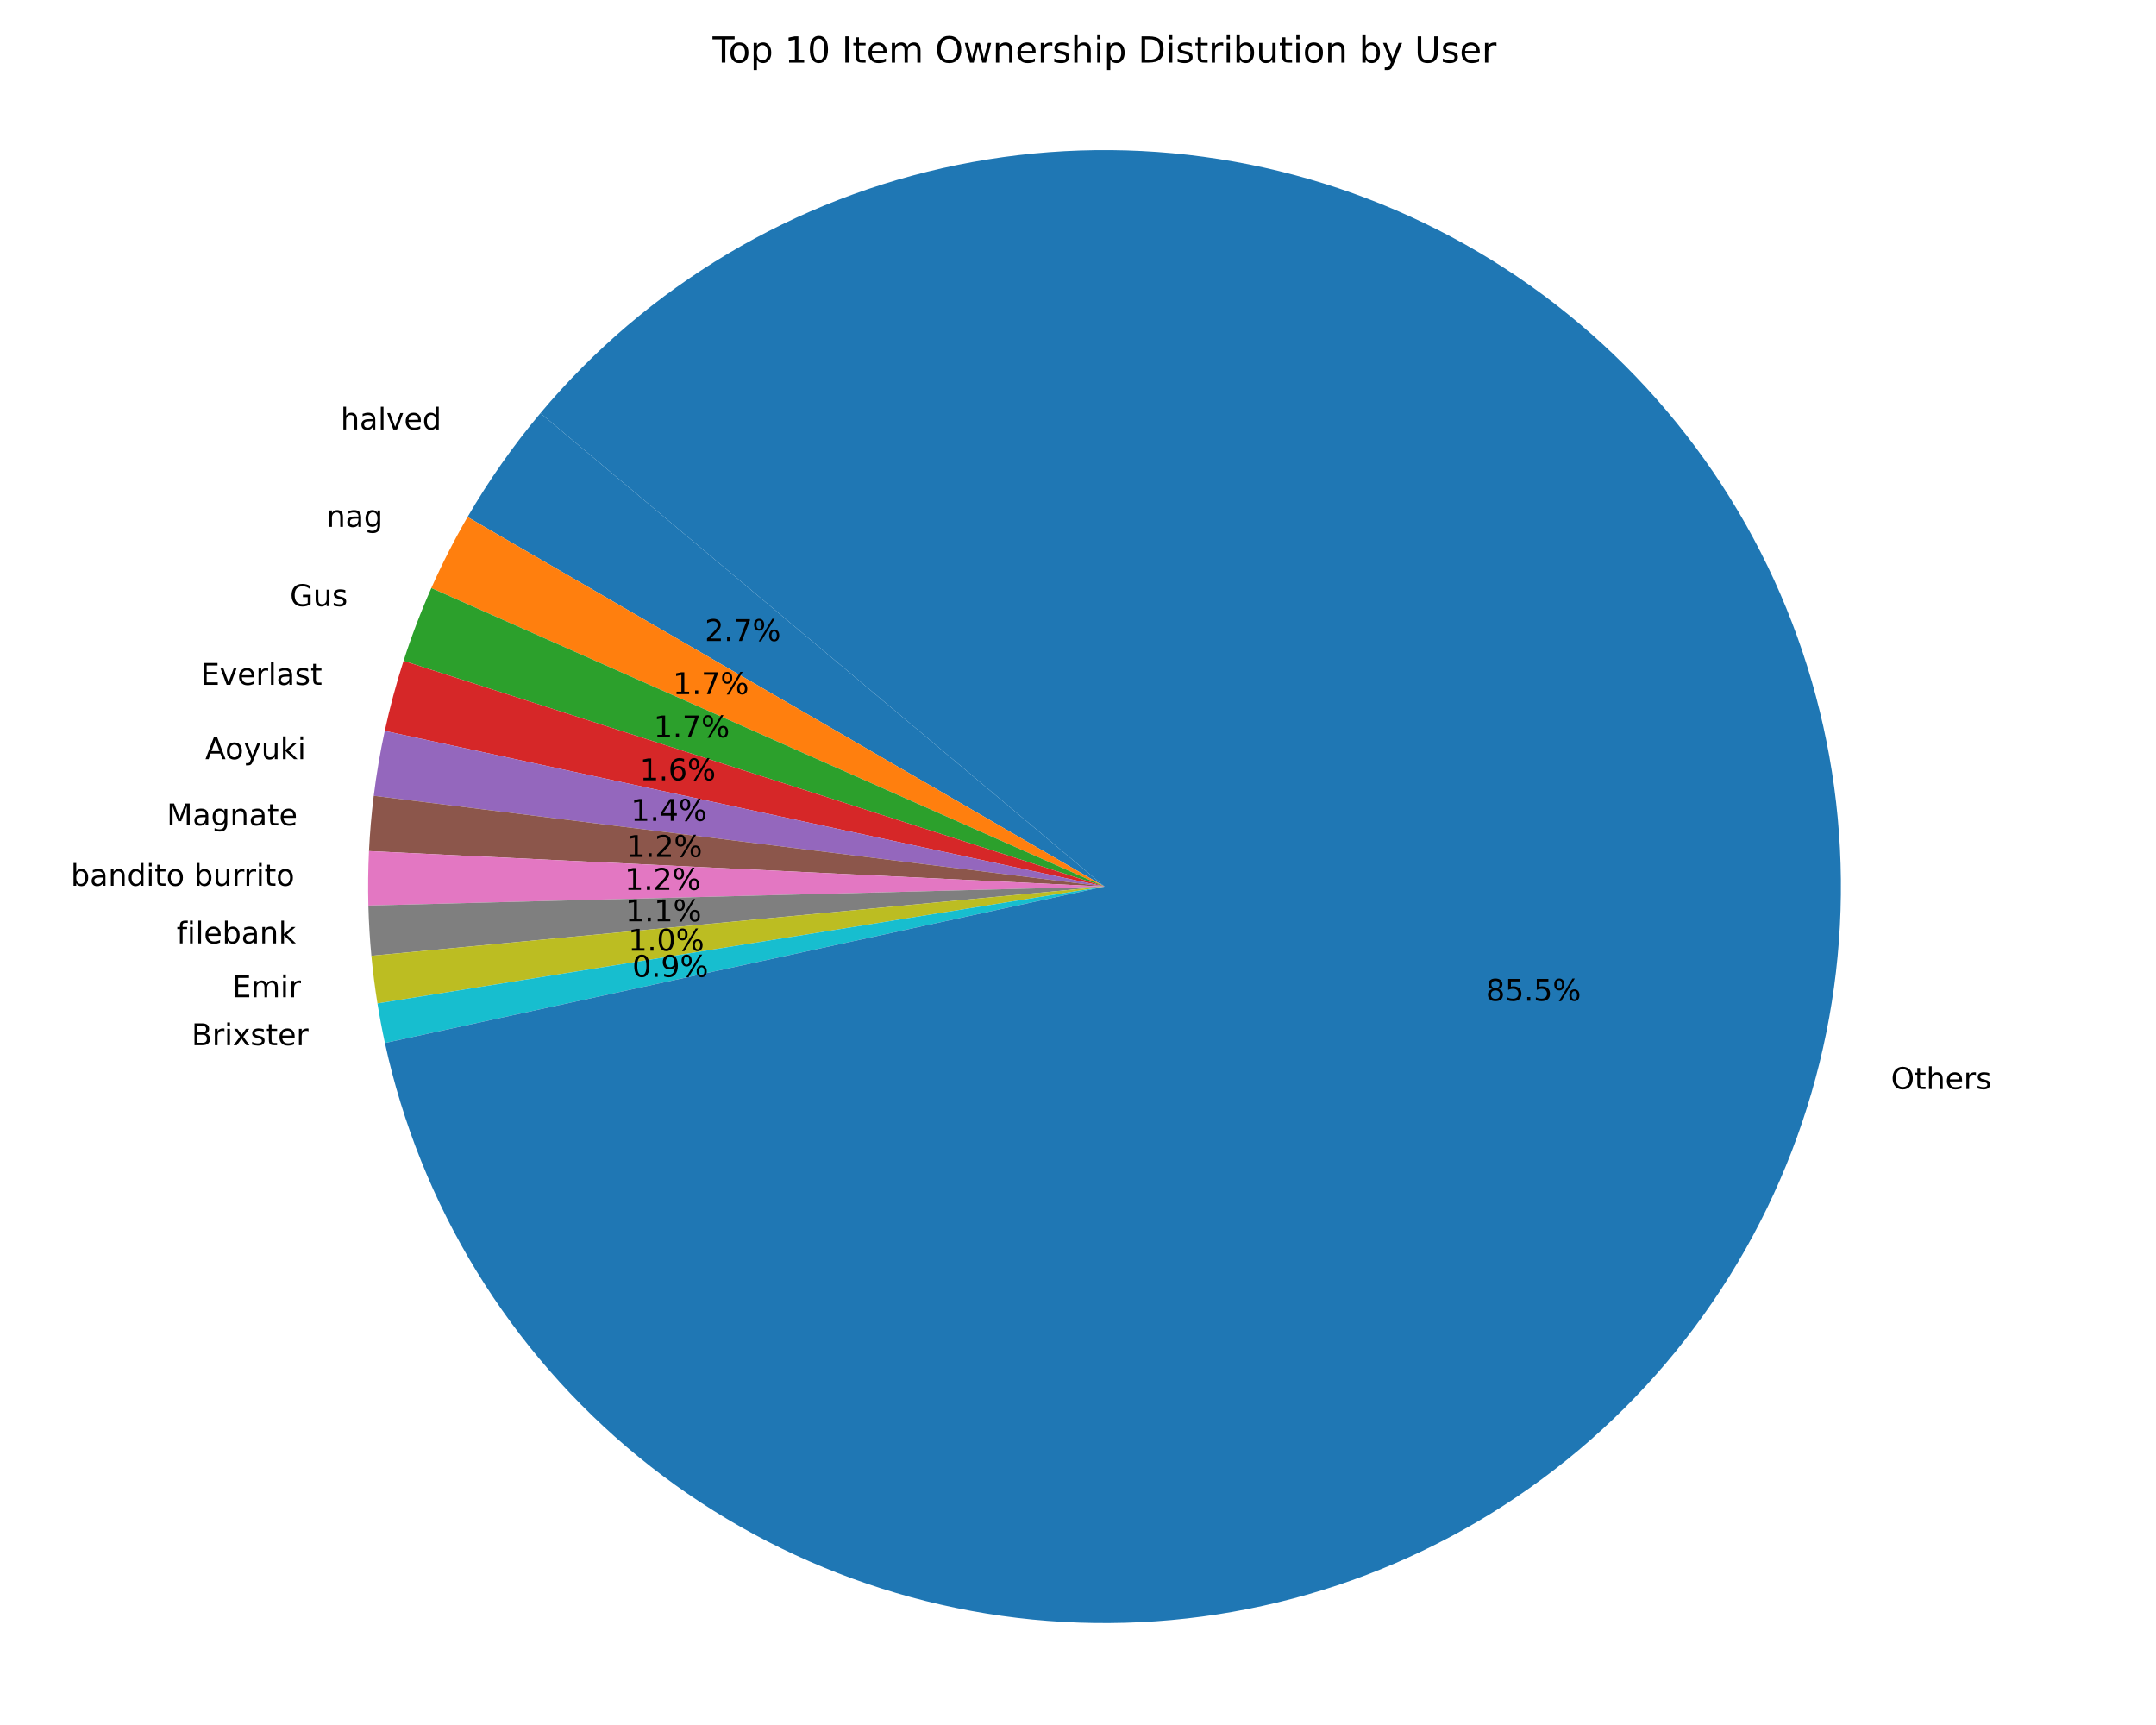
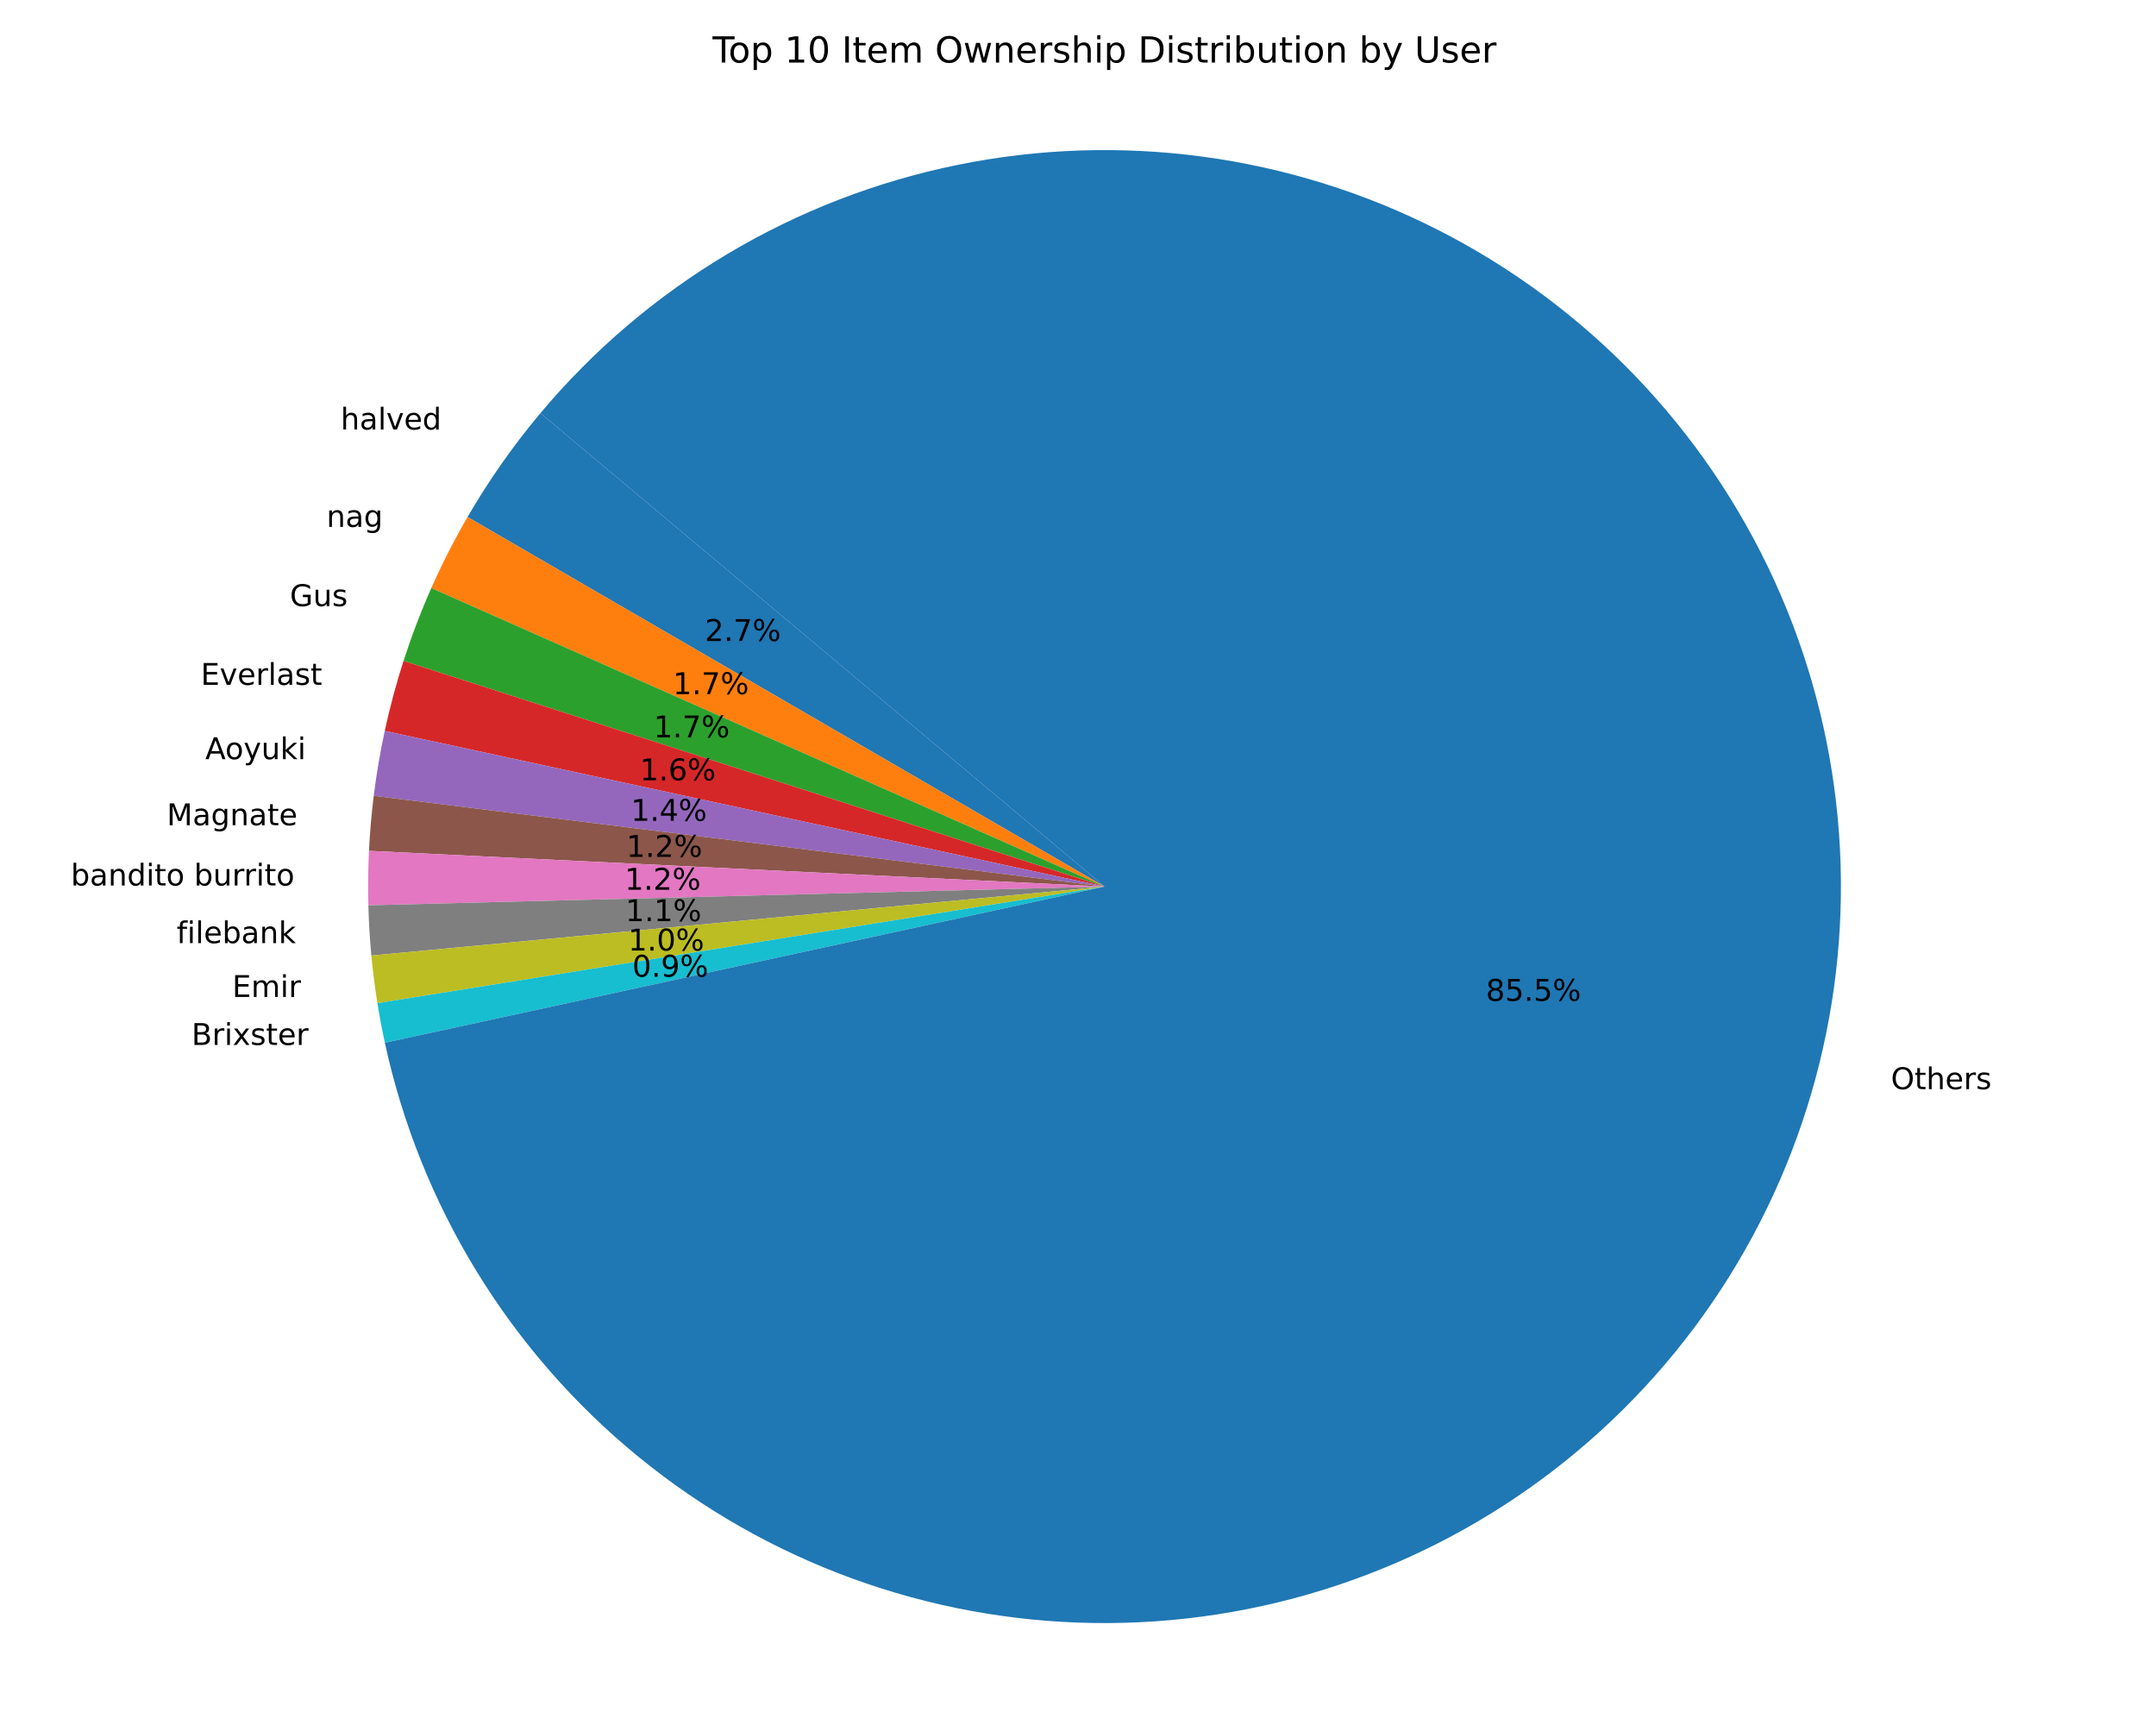
<svg xmlns="http://www.w3.org/2000/svg" xmlns:xlink="http://www.w3.org/1999/xlink" width="720pt" height="576pt" viewBox="0 0 720 576" version="1.1">
  <defs>
    <style type="text/css">*{stroke-linejoin: round; stroke-linecap: butt}</style>
  </defs>
  <g id="figure_1">
    <g id="patch_1">
      <path d="M 0 576  L 720 576  L 720 0  L 0 0  z " style="fill: #ffffff" />
    </g>
    <g id="axes_1">
      <g id="patch_2">
-         <path d="M 180.469 137.963  C 175.924 143.379 171.615 148.989 167.554 154.777  C 163.492 160.564 159.682 166.524 156.134 172.64  L 368.858 296.04  z " style="fill: #1f77b4" />
+         <path d="M 180.468 137.963  C 175.923 143.379 171.614 148.989 167.553 154.776  C 163.491 160.564 159.681 166.524 156.134 172.64  L 368.858 296.04  z " style="fill: #1f77b4" />
      </g>
      <g id="patch_3">
-         <path d="M 156.134 172.64  C 153.906 176.481 151.783 180.382 149.766 184.337  C 147.749 188.293 145.84 192.303 144.04 196.362  L 368.858 296.04  z " style="fill: #ff7f0e" />
+         <path d="M 156.134 172.64  C 153.906 176.481 151.782 180.381 149.765 184.337  C 147.748 188.293 145.839 192.303 144.039 196.362  L 368.858 296.04  z " style="fill: #ff7f0e" />
      </g>
      <g id="patch_4">
-         <path d="M 144.04 196.362  C 142.281 200.329 140.627 204.342 139.081 208.397  C 137.534 212.451 136.095 216.546 134.766 220.677  L 368.858 296.04  z " style="fill: #2ca02c" />
+         <path d="M 144.039 196.362  C 142.28 200.329 140.627 204.342 139.08 208.397  C 137.534 212.451 136.095 216.546 134.765 220.677  L 368.858 296.04  z " style="fill: #2ca02c" />
      </g>
      <g id="patch_5">
-         <path d="M 134.766 220.677  C 133.528 224.521 132.386 228.394 131.339 232.294  C 130.292 236.194 129.342 240.119 128.489 244.065  L 368.858 296.04  z " style="fill: #d62728" />
+         <path d="M 134.765 220.677  C 133.527 224.521 132.385 228.394 131.338 232.294  C 130.292 236.194 129.341 240.119 128.488 244.065  L 368.858 296.04  z " style="fill: #d62728" />
      </g>
      <g id="patch_6">
-         <path d="M 128.489 244.065  C 127.714 247.647 127.02 251.245 126.406 254.858  C 125.793 258.47 125.26 262.096 124.808 265.732  L 368.858 296.04  z " style="fill: #9467bd" />
+         <path d="M 128.488 244.065  C 127.713 247.647 127.019 251.245 126.405 254.858  C 125.792 258.47 125.259 262.096 124.808 265.732  L 368.858 296.04  z " style="fill: #9467bd" />
      </g>
      <g id="patch_7">
-         <path d="M 124.808 265.732  C 124.428 268.798 124.105 271.871 123.84 274.949  C 123.575 278.027 123.368 281.109 123.219 284.195  L 368.858 296.04  z " style="fill: #8c564b" />
+         <path d="M 124.808 265.732  C 124.429 268.784 124.107 271.842 123.843 274.906  C 123.578 277.969 123.372 281.038 123.222 284.109  L 368.858 296.04  z " style="fill: #8c564b" />
      </g>
      <g id="patch_8">
-         <path d="M 123.219 284.195  C 123.073 287.223 122.983 290.254 122.949 293.286  C 122.915 296.318 122.937 299.35 123.015 302.381  L 368.858 296.04  z " style="fill: #e377c2" />
+         <path d="M 123.222 284.109  C 123.075 287.137 122.984 290.168 122.949 293.2  C 122.914 296.231 122.935 299.264 123.012 302.294  L 368.858 296.04  z " style="fill: #e377c2" />
      </g>
      <g id="patch_9">
-         <path d="M 123.015 302.381  C 123.088 305.182 123.208 307.981 123.376 310.778  C 123.543 313.575 123.759 316.369 124.023 319.159  L 368.858 296.04  z " style="fill: #7f7f7f" />
+         <path d="M 123.012 302.294  C 123.084 305.096 123.203 307.895 123.37 310.692  C 123.537 313.489 123.751 316.283 124.014 319.073  L 368.858 296.04  z " style="fill: #7f7f7f" />
      </g>
      <g id="patch_10">
-         <path d="M 124.023 319.159  C 124.274 321.819 124.568 324.476 124.906 327.127  C 125.244 329.778 125.625 332.424 126.049 335.063  L 368.858 296.04  z " style="fill: #bcbd22" />
+         <path d="M 124.014 319.073  C 124.264 321.734 124.558 324.39 124.895 327.042  C 125.232 329.693 125.612 332.339 126.035 334.978  L 368.858 296.04  z " style="fill: #bcbd22" />
      </g>
      <g id="patch_11">
-         <path d="M 126.049 335.063  C 126.405 337.276 126.791 339.484 127.207 341.687  C 127.623 343.889 128.069 346.086 128.545 348.277  L 368.858 296.04  z " style="fill: #17becf" />
+         <path d="M 126.035 334.978  C 126.39 337.191 126.775 339.399 127.19 341.602  C 127.606 343.805 128.051 346.002 128.526 348.192  L 368.858 296.04  z " style="fill: #17becf" />
      </g>
      <g id="patch_12">
-         <path d="M 128.545 348.277  C 134.404 375.23 144.756 401.006 159.166 424.524  C 173.577 448.043 191.842 468.971 213.196 486.429  C 234.55 503.888 258.689 517.631 284.602 527.081  C 310.515 536.531 337.835 541.554 365.414 541.94  C 392.994 542.327 420.443 538.07 446.611 529.35  C 472.778 520.629 497.293 507.568 519.128 490.714  C 540.962 473.86 559.806 453.452 574.87 430.346  C 589.933 407.24 601.003 381.764 607.614 354.986  C 614.225 328.207 616.284 300.506 613.705 273.045  C 611.126 245.583 603.945 218.75 592.464 193.671  C 580.982 168.592 565.363 145.622 546.261 125.725  C 527.158 105.828 504.844 89.285 480.254 76.791  C 455.663 64.298 429.145 56.029 401.811 52.333  C 374.477 48.637 346.716 49.566 319.69 55.081  C 292.665 60.595 266.758 70.617 243.058 84.727  C 219.358 98.836 198.199 116.833 180.469 137.963  L 368.858 296.04  z " style="fill: #1f77b4" />
+         <path d="M 128.526 348.192  C 134.376 375.149 144.72 400.931 159.123 424.456  C 173.527 447.981 191.787 468.915 213.137 486.382  C 234.487 503.848 258.624 517.599 284.536 527.057  C 310.448 536.515 337.768 541.546 365.349 541.94  C 392.931 542.333 420.383 538.084 446.554 529.369  C 472.726 520.654 497.245 507.597 519.085 490.747  C 540.924 473.897 559.774 453.491 574.843 430.387  C 589.912 407.283 600.987 381.807 607.603 355.028  C 614.22 328.249 616.284 300.546 613.709 273.082  C 611.133 245.619 603.956 218.783 592.477 193.7  C 580.998 168.618 565.38 145.645 546.279 125.744  C 527.178 105.844 504.864 89.298 480.272 76.801  C 455.681 64.304 429.162 56.033 401.827 52.335  C 374.492 48.637 346.728 49.564 319.7 55.078  C 292.673 60.592 266.764 70.614 243.062 84.724  C 219.36 98.834 198.199 116.832 180.468 137.962  L 368.858 296.04  z " style="fill: #1f77b4" />
      </g>
      <g id="matplotlib.axis_1" />
      <g id="matplotlib.axis_2" />
      <g id="text_1">
-         <g transform="translate(113.759 143.4097) scale(0.1 -0.1)">
+         <g transform="translate(113.7582 143.4095) scale(0.1 -0.1)">
          <defs>
            <path id="DejaVuSans-68" d="M 3513 2113  L 3513 0  L 2938 0  L 2938 2094  Q 2938 2591 2744 2837  Q 2550 3084 2163 3084  Q 1697 3084 1428 2787  Q 1159 2491 1159 1978  L 1159 0  L 581 0  L 581 4863  L 1159 4863  L 1159 2956  Q 1366 3272 1645 3428  Q 1925 3584 2291 3584  Q 2894 3584 3203 3211  Q 3513 2838 3513 2113  z " transform="scale(0.015625)" />
            <path id="DejaVuSans-61" d="M 2194 1759  Q 1497 1759 1228 1600  Q 959 1441 959 1056  Q 959 750 1161 570  Q 1363 391 1709 391  Q 2188 391 2477 730  Q 2766 1069 2766 1631  L 2766 1759  L 2194 1759  z M 3341 1997  L 3341 0  L 2766 0  L 2766 531  Q 2569 213 2275 61  Q 1981 -91 1556 -91  Q 1019 -91 701 211  Q 384 513 384 1019  Q 384 1609 779 1909  Q 1175 2209 1959 2209  L 2766 2209  L 2766 2266  Q 2766 2663 2505 2880  Q 2244 3097 1772 3097  Q 1472 3097 1187 3025  Q 903 2953 641 2809  L 641 3341  Q 956 3463 1253 3523  Q 1550 3584 1831 3584  Q 2591 3584 2966 3190  Q 3341 2797 3341 1997  z " transform="scale(0.015625)" />
            <path id="DejaVuSans-6c" d="M 603 4863  L 1178 4863  L 1178 0  L 603 0  L 603 4863  z " transform="scale(0.015625)" />
            <path id="DejaVuSans-76" d="M 191 3500  L 800 3500  L 1894 563  L 2988 3500  L 3597 3500  L 2284 0  L 1503 0  L 191 3500  z " transform="scale(0.015625)" />
            <path id="DejaVuSans-65" d="M 3597 1894  L 3597 1613  L 953 1613  Q 991 1019 1311 708  Q 1631 397 2203 397  Q 2534 397 2845 478  Q 3156 559 3463 722  L 3463 178  Q 3153 47 2828 -22  Q 2503 -91 2169 -91  Q 1331 -91 842 396  Q 353 884 353 1716  Q 353 2575 817 3079  Q 1281 3584 2069 3584  Q 2775 3584 3186 3129  Q 3597 2675 3597 1894  z M 3022 2063  Q 3016 2534 2758 2815  Q 2500 3097 2075 3097  Q 1594 3097 1305 2825  Q 1016 2553 972 2059  L 3022 2063  z " transform="scale(0.015625)" />
            <path id="DejaVuSans-64" d="M 2906 2969  L 2906 4863  L 3481 4863  L 3481 0  L 2906 0  L 2906 525  Q 2725 213 2448 61  Q 2172 -91 1784 -91  Q 1150 -91 751 415  Q 353 922 353 1747  Q 353 2572 751 3078  Q 1150 3584 1784 3584  Q 2172 3584 2448 3432  Q 2725 3281 2906 2969  z M 947 1747  Q 947 1113 1208 752  Q 1469 391 1925 391  Q 2381 391 2643 752  Q 2906 1113 2906 1747  Q 2906 2381 2643 2742  Q 2381 3103 1925 3103  Q 1469 3103 1208 2742  Q 947 2381 947 1747  z " transform="scale(0.015625)" />
          </defs>
          <use xlink:href="#DejaVuSans-68" />
          <use xlink:href="#DejaVuSans-61" transform="translate(63.37891 0)" />
          <use xlink:href="#DejaVuSans-6c" transform="translate(124.6582 0)" />
          <use xlink:href="#DejaVuSans-76" transform="translate(152.4414 0)" />
          <use xlink:href="#DejaVuSans-65" transform="translate(211.6211 0)" />
          <use xlink:href="#DejaVuSans-64" transform="translate(273.1445 0)" />
        </g>
      </g>
      <g id="text_2">
-         <g transform="translate(235.373 214.0413) scale(0.1 -0.1)">
+         <g transform="translate(235.3724 214.0412) scale(0.1 -0.1)">
          <defs>
            <path id="DejaVuSans-32" d="M 1228 531  L 3431 531  L 3431 0  L 469 0  L 469 531  Q 828 903 1448 1529  Q 2069 2156 2228 2338  Q 2531 2678 2651 2914  Q 2772 3150 2772 3378  Q 2772 3750 2511 3984  Q 2250 4219 1831 4219  Q 1534 4219 1204 4116  Q 875 4013 500 3803  L 500 4441  Q 881 4594 1212 4672  Q 1544 4750 1819 4750  Q 2544 4750 2975 4387  Q 3406 4025 3406 3419  Q 3406 3131 3298 2873  Q 3191 2616 2906 2266  Q 2828 2175 2409 1742  Q 1991 1309 1228 531  z " transform="scale(0.015625)" />
            <path id="DejaVuSans-2e" d="M 684 794  L 1344 794  L 1344 0  L 684 0  L 684 794  z " transform="scale(0.015625)" />
            <path id="DejaVuSans-37" d="M 525 4666  L 3525 4666  L 3525 4397  L 1831 0  L 1172 0  L 2766 4134  L 525 4134  L 525 4666  z " transform="scale(0.015625)" />
            <path id="DejaVuSans-25" d="M 4653 2053  Q 4381 2053 4226 1822  Q 4072 1591 4072 1178  Q 4072 772 4226 539  Q 4381 306 4653 306  Q 4919 306 5073 539  Q 5228 772 5228 1178  Q 5228 1588 5073 1820  Q 4919 2053 4653 2053  z M 4653 2450  Q 5147 2450 5437 2106  Q 5728 1763 5728 1178  Q 5728 594 5436 251  Q 5144 -91 4653 -91  Q 4153 -91 3862 251  Q 3572 594 3572 1178  Q 3572 1766 3864 2108  Q 4156 2450 4653 2450  z M 1428 4353  Q 1159 4353 1004 4120  Q 850 3888 850 3481  Q 850 3069 1003 2837  Q 1156 2606 1428 2606  Q 1700 2606 1854 2837  Q 2009 3069 2009 3481  Q 2009 3884 1853 4118  Q 1697 4353 1428 4353  z M 4250 4750  L 4750 4750  L 1831 -91  L 1331 -91  L 4250 4750  z M 1428 4750  Q 1922 4750 2215 4408  Q 2509 4066 2509 3481  Q 2509 2891 2217 2550  Q 1925 2209 1428 2209  Q 931 2209 642 2551  Q 353 2894 353 3481  Q 353 4063 643 4406  Q 934 4750 1428 4750  z " transform="scale(0.015625)" />
          </defs>
          <use xlink:href="#DejaVuSans-32" />
          <use xlink:href="#DejaVuSans-2e" transform="translate(63.62305 0)" />
          <use xlink:href="#DejaVuSans-37" transform="translate(95.41016 0)" />
          <use xlink:href="#DejaVuSans-25" transform="translate(159.0332 0)" />
        </g>
      </g>
      <g id="text_3">
-         <g transform="translate(109.0426 175.9264) scale(0.1 -0.1)">
+         <g transform="translate(109.0418 175.9263) scale(0.1 -0.1)">
          <defs>
            <path id="DejaVuSans-6e" d="M 3513 2113  L 3513 0  L 2938 0  L 2938 2094  Q 2938 2591 2744 2837  Q 2550 3084 2163 3084  Q 1697 3084 1428 2787  Q 1159 2491 1159 1978  L 1159 0  L 581 0  L 581 3500  L 1159 3500  L 1159 2956  Q 1366 3272 1645 3428  Q 1925 3584 2291 3584  Q 2894 3584 3203 3211  Q 3513 2838 3513 2113  z " transform="scale(0.015625)" />
            <path id="DejaVuSans-67" d="M 2906 1791  Q 2906 2416 2648 2759  Q 2391 3103 1925 3103  Q 1463 3103 1205 2759  Q 947 2416 947 1791  Q 947 1169 1205 825  Q 1463 481 1925 481  Q 2391 481 2648 825  Q 2906 1169 2906 1791  z M 3481 434  Q 3481 -459 3084 -895  Q 2688 -1331 1869 -1331  Q 1566 -1331 1297 -1286  Q 1028 -1241 775 -1147  L 775 -588  Q 1028 -725 1275 -790  Q 1522 -856 1778 -856  Q 2344 -856 2625 -561  Q 2906 -266 2906 331  L 2906 616  Q 2728 306 2450 153  Q 2172 0 1784 0  Q 1141 0 747 490  Q 353 981 353 1791  Q 353 2603 747 3093  Q 1141 3584 1784 3584  Q 2172 3584 2450 3431  Q 2728 3278 2906 2969  L 2906 3500  L 3481 3500  L 3481 434  z " transform="scale(0.015625)" />
          </defs>
          <use xlink:href="#DejaVuSans-6e" />
          <use xlink:href="#DejaVuSans-61" transform="translate(63.37891 0)" />
          <use xlink:href="#DejaVuSans-67" transform="translate(124.6582 0)" />
        </g>
      </g>
      <g id="text_4">
-         <g transform="translate(224.7004 231.7778) scale(0.1 -0.1)">
+         <g transform="translate(224.6998 231.7777) scale(0.1 -0.1)">
          <defs>
            <path id="DejaVuSans-31" d="M 794 531  L 1825 531  L 1825 4091  L 703 3866  L 703 4441  L 1819 4666  L 2450 4666  L 2450 531  L 3481 531  L 3481 0  L 794 0  L 794 531  z " transform="scale(0.015625)" />
          </defs>
          <use xlink:href="#DejaVuSans-31" />
          <use xlink:href="#DejaVuSans-2e" transform="translate(63.62305 0)" />
          <use xlink:href="#DejaVuSans-37" transform="translate(95.41016 0)" />
          <use xlink:href="#DejaVuSans-25" transform="translate(159.0332 0)" />
        </g>
      </g>
      <g id="text_5">
-         <g transform="translate(96.80788 202.3918) scale(0.1 -0.1)">
+         <g transform="translate(96.80712 202.3917) scale(0.1 -0.1)">
          <defs>
            <path id="DejaVuSans-47" d="M 3809 666  L 3809 1919  L 2778 1919  L 2778 2438  L 4434 2438  L 4434 434  Q 4069 175 3628 42  Q 3188 -91 2688 -91  Q 1594 -91 976 548  Q 359 1188 359 2328  Q 359 3472 976 4111  Q 1594 4750 2688 4750  Q 3144 4750 3555 4637  Q 3966 4525 4313 4306  L 4313 3634  Q 3963 3931 3569 4081  Q 3175 4231 2741 4231  Q 1884 4231 1454 3753  Q 1025 3275 1025 2328  Q 1025 1384 1454 906  Q 1884 428 2741 428  Q 3075 428 3337 486  Q 3600 544 3809 666  z " transform="scale(0.015625)" />
            <path id="DejaVuSans-75" d="M 544 1381  L 544 3500  L 1119 3500  L 1119 1403  Q 1119 906 1312 657  Q 1506 409 1894 409  Q 2359 409 2629 706  Q 2900 1003 2900 1516  L 2900 3500  L 3475 3500  L 3475 0  L 2900 0  L 2900 538  Q 2691 219 2414 64  Q 2138 -91 1772 -91  Q 1169 -91 856 284  Q 544 659 544 1381  z M 1991 3584  L 1991 3584  z " transform="scale(0.015625)" />
            <path id="DejaVuSans-73" d="M 2834 3397  L 2834 2853  Q 2591 2978 2328 3040  Q 2066 3103 1784 3103  Q 1356 3103 1142 2972  Q 928 2841 928 2578  Q 928 2378 1081 2264  Q 1234 2150 1697 2047  L 1894 2003  Q 2506 1872 2764 1633  Q 3022 1394 3022 966  Q 3022 478 2636 193  Q 2250 -91 1575 -91  Q 1294 -91 989 -36  Q 684 19 347 128  L 347 722  Q 666 556 975 473  Q 1284 391 1588 391  Q 1994 391 2212 530  Q 2431 669 2431 922  Q 2431 1156 2273 1281  Q 2116 1406 1581 1522  L 1381 1569  Q 847 1681 609 1914  Q 372 2147 372 2553  Q 372 3047 722 3315  Q 1072 3584 1716 3584  Q 2034 3584 2315 3537  Q 2597 3491 2834 3397  z " transform="scale(0.015625)" />
          </defs>
          <use xlink:href="#DejaVuSans-47" />
          <use xlink:href="#DejaVuSans-75" transform="translate(77.49023 0)" />
          <use xlink:href="#DejaVuSans-73" transform="translate(140.8691 0)" />
        </g>
      </g>
      <g id="text_6">
-         <g transform="translate(218.2894 246.2134) scale(0.1 -0.1)">
+         <g transform="translate(218.2888 246.2134) scale(0.1 -0.1)">
          <use xlink:href="#DejaVuSans-31" />
          <use xlink:href="#DejaVuSans-2e" transform="translate(63.62305 0)" />
          <use xlink:href="#DejaVuSans-37" transform="translate(95.41016 0)" />
          <use xlink:href="#DejaVuSans-25" transform="translate(159.0332 0)" />
        </g>
      </g>
      <g id="text_7">
-         <g transform="translate(67.04955 228.6788) scale(0.1 -0.1)">
+         <g transform="translate(67.04877 228.6787) scale(0.1 -0.1)">
          <defs>
            <path id="DejaVuSans-45" d="M 628 4666  L 3578 4666  L 3578 4134  L 1259 4134  L 1259 2753  L 3481 2753  L 3481 2222  L 1259 2222  L 1259 531  L 3634 531  L 3634 0  L 628 0  L 628 4666  z " transform="scale(0.015625)" />
            <path id="DejaVuSans-72" d="M 2631 2963  Q 2534 3019 2420 3045  Q 2306 3072 2169 3072  Q 1681 3072 1420 2755  Q 1159 2438 1159 1844  L 1159 0  L 581 0  L 581 3500  L 1159 3500  L 1159 2956  Q 1341 3275 1631 3429  Q 1922 3584 2338 3584  Q 2397 3584 2469 3576  Q 2541 3569 2628 3553  L 2631 2963  z " transform="scale(0.015625)" />
            <path id="DejaVuSans-74" d="M 1172 4494  L 1172 3500  L 2356 3500  L 2356 3053  L 1172 3053  L 1172 1153  Q 1172 725 1289 603  Q 1406 481 1766 481  L 2356 481  L 2356 0  L 1766 0  Q 1100 0 847 248  Q 594 497 594 1153  L 594 3053  L 172 3053  L 172 3500  L 594 3500  L 594 4494  L 1172 4494  z " transform="scale(0.015625)" />
          </defs>
          <use xlink:href="#DejaVuSans-45" />
          <use xlink:href="#DejaVuSans-76" transform="translate(63.18359 0)" />
          <use xlink:href="#DejaVuSans-65" transform="translate(122.3633 0)" />
          <use xlink:href="#DejaVuSans-72" transform="translate(183.8867 0)" />
          <use xlink:href="#DejaVuSans-6c" transform="translate(225 0)" />
          <use xlink:href="#DejaVuSans-61" transform="translate(252.7832 0)" />
          <use xlink:href="#DejaVuSans-73" transform="translate(314.0625 0)" />
          <use xlink:href="#DejaVuSans-74" transform="translate(366.1621 0)" />
        </g>
      </g>
      <g id="text_8">
-         <g transform="translate(213.6443 260.5518) scale(0.1 -0.1)">
+         <g transform="translate(213.6436 260.5517) scale(0.1 -0.1)">
          <defs>
            <path id="DejaVuSans-36" d="M 2113 2584  Q 1688 2584 1439 2293  Q 1191 2003 1191 1497  Q 1191 994 1439 701  Q 1688 409 2113 409  Q 2538 409 2786 701  Q 3034 994 3034 1497  Q 3034 2003 2786 2293  Q 2538 2584 2113 2584  z M 3366 4563  L 3366 3988  Q 3128 4100 2886 4159  Q 2644 4219 2406 4219  Q 1781 4219 1451 3797  Q 1122 3375 1075 2522  Q 1259 2794 1537 2939  Q 1816 3084 2150 3084  Q 2853 3084 3261 2657  Q 3669 2231 3669 1497  Q 3669 778 3244 343  Q 2819 -91 2113 -91  Q 1303 -91 875 529  Q 447 1150 447 2328  Q 447 3434 972 4092  Q 1497 4750 2381 4750  Q 2619 4750 2861 4703  Q 3103 4656 3366 4563  z " transform="scale(0.015625)" />
          </defs>
          <use xlink:href="#DejaVuSans-31" />
          <use xlink:href="#DejaVuSans-2e" transform="translate(63.62305 0)" />
          <use xlink:href="#DejaVuSans-36" transform="translate(95.41016 0)" />
          <use xlink:href="#DejaVuSans-25" transform="translate(159.0332 0)" />
        </g>
      </g>
      <g id="text_9">
-         <g transform="translate(68.55169 253.4987) scale(0.1 -0.1)">
+         <g transform="translate(68.5509 253.4987) scale(0.1 -0.1)">
          <defs>
            <path id="DejaVuSans-41" d="M 2188 4044  L 1331 1722  L 3047 1722  L 2188 4044  z M 1831 4666  L 2547 4666  L 4325 0  L 3669 0  L 3244 1197  L 1141 1197  L 716 0  L 50 0  L 1831 4666  z " transform="scale(0.015625)" />
            <path id="DejaVuSans-6f" d="M 1959 3097  Q 1497 3097 1228 2736  Q 959 2375 959 1747  Q 959 1119 1226 758  Q 1494 397 1959 397  Q 2419 397 2687 759  Q 2956 1122 2956 1747  Q 2956 2369 2687 2733  Q 2419 3097 1959 3097  z M 1959 3584  Q 2709 3584 3137 3096  Q 3566 2609 3566 1747  Q 3566 888 3137 398  Q 2709 -91 1959 -91  Q 1206 -91 779 398  Q 353 888 353 1747  Q 353 2609 779 3096  Q 1206 3584 1959 3584  z " transform="scale(0.015625)" />
            <path id="DejaVuSans-79" d="M 2059 -325  Q 1816 -950 1584 -1140  Q 1353 -1331 966 -1331  L 506 -1331  L 506 -850  L 844 -850  Q 1081 -850 1212 -737  Q 1344 -625 1503 -206  L 1606 56  L 191 3500  L 800 3500  L 1894 763  L 2988 3500  L 3597 3500  L 2059 -325  z " transform="scale(0.015625)" />
            <path id="DejaVuSans-6b" d="M 581 4863  L 1159 4863  L 1159 1991  L 2875 3500  L 3609 3500  L 1753 1863  L 3688 0  L 2938 0  L 1159 1709  L 1159 0  L 581 0  L 581 4863  z " transform="scale(0.015625)" />
            <path id="DejaVuSans-69" d="M 603 3500  L 1178 3500  L 1178 0  L 603 0  L 603 3500  z M 603 4863  L 1178 4863  L 1178 4134  L 603 4134  L 603 4863  z " transform="scale(0.015625)" />
          </defs>
          <use xlink:href="#DejaVuSans-41" />
          <use xlink:href="#DejaVuSans-6f" transform="translate(66.6582 0)" />
          <use xlink:href="#DejaVuSans-79" transform="translate(127.8398 0)" />
          <use xlink:href="#DejaVuSans-75" transform="translate(187.0195 0)" />
          <use xlink:href="#DejaVuSans-6b" transform="translate(250.3984 0)" />
          <use xlink:href="#DejaVuSans-69" transform="translate(308.3086 0)" />
        </g>
      </g>
      <g id="text_10">
-         <g transform="translate(210.6846 274.0899) scale(0.1 -0.1)">
+         <g transform="translate(210.684 274.0899) scale(0.1 -0.1)">
          <defs>
            <path id="DejaVuSans-34" d="M 2419 4116  L 825 1625  L 2419 1625  L 2419 4116  z M 2253 4666  L 3047 4666  L 3047 1625  L 3713 1625  L 3713 1100  L 3047 1100  L 3047 0  L 2419 0  L 2419 1100  L 313 1100  L 313 1709  L 2253 4666  z " transform="scale(0.015625)" />
          </defs>
          <use xlink:href="#DejaVuSans-31" />
          <use xlink:href="#DejaVuSans-2e" transform="translate(63.62305 0)" />
          <use xlink:href="#DejaVuSans-34" transform="translate(95.41016 0)" />
          <use xlink:href="#DejaVuSans-25" transform="translate(159.0332 0)" />
        </g>
      </g>
      <g id="text_11">
-         <g transform="translate(55.69405 275.5988) scale(0.1 -0.1)">
+         <g transform="translate(55.69734 275.5515) scale(0.1 -0.1)">
          <defs>
            <path id="DejaVuSans-4d" d="M 628 4666  L 1569 4666  L 2759 1491  L 3956 4666  L 4897 4666  L 4897 0  L 4281 0  L 4281 4097  L 3078 897  L 2444 897  L 1241 4097  L 1241 0  L 628 0  L 628 4666  z " transform="scale(0.015625)" />
          </defs>
          <use xlink:href="#DejaVuSans-4d" />
          <use xlink:href="#DejaVuSans-61" transform="translate(86.2793 0)" />
          <use xlink:href="#DejaVuSans-67" transform="translate(147.5586 0)" />
          <use xlink:href="#DejaVuSans-6e" transform="translate(211.0352 0)" />
          <use xlink:href="#DejaVuSans-61" transform="translate(274.4141 0)" />
          <use xlink:href="#DejaVuSans-74" transform="translate(335.6934 0)" />
          <use xlink:href="#DejaVuSans-65" transform="translate(374.9023 0)" />
        </g>
      </g>
      <g id="text_12">
-         <g transform="translate(209.1447 286.1445) scale(0.1 -0.1)">
+         <g transform="translate(209.1463 286.1187) scale(0.1 -0.1)">
          <use xlink:href="#DejaVuSans-31" />
          <use xlink:href="#DejaVuSans-2e" transform="translate(63.62305 0)" />
          <use xlink:href="#DejaVuSans-32" transform="translate(95.41016 0)" />
          <use xlink:href="#DejaVuSans-25" transform="translate(159.0332 0)" />
        </g>
      </g>
      <g id="text_13">
-         <g transform="translate(23.65023 295.77) scale(0.1 -0.1)">
+         <g transform="translate(23.65052 295.6752) scale(0.1 -0.1)">
          <defs>
            <path id="DejaVuSans-62" d="M 3116 1747  Q 3116 2381 2855 2742  Q 2594 3103 2138 3103  Q 1681 3103 1420 2742  Q 1159 2381 1159 1747  Q 1159 1113 1420 752  Q 1681 391 2138 391  Q 2594 391 2855 752  Q 3116 1113 3116 1747  z M 1159 2969  Q 1341 3281 1617 3432  Q 1894 3584 2278 3584  Q 2916 3584 3314 3078  Q 3713 2572 3713 1747  Q 3713 922 3314 415  Q 2916 -91 2278 -91  Q 1894 -91 1617 61  Q 1341 213 1159 525  L 1159 0  L 581 0  L 581 4863  L 1159 4863  L 1159 2969  z " transform="scale(0.015625)" />
            <path id="DejaVuSans-20" transform="scale(0.015625)" />
          </defs>
          <use xlink:href="#DejaVuSans-62" />
          <use xlink:href="#DejaVuSans-61" transform="translate(63.47656 0)" />
          <use xlink:href="#DejaVuSans-6e" transform="translate(124.7559 0)" />
          <use xlink:href="#DejaVuSans-64" transform="translate(188.1348 0)" />
          <use xlink:href="#DejaVuSans-69" transform="translate(251.6113 0)" />
          <use xlink:href="#DejaVuSans-74" transform="translate(279.3945 0)" />
          <use xlink:href="#DejaVuSans-6f" transform="translate(318.6035 0)" />
          <use xlink:href="#DejaVuSans-20" transform="translate(379.7852 0)" />
          <use xlink:href="#DejaVuSans-62" transform="translate(411.5723 0)" />
          <use xlink:href="#DejaVuSans-75" transform="translate(475.0488 0)" />
          <use xlink:href="#DejaVuSans-72" transform="translate(538.4277 0)" />
          <use xlink:href="#DejaVuSans-72" transform="translate(577.791 0)" />
          <use xlink:href="#DejaVuSans-69" transform="translate(618.9043 0)" />
          <use xlink:href="#DejaVuSans-74" transform="translate(646.6875 0)" />
          <use xlink:href="#DejaVuSans-6f" transform="translate(685.8965 0)" />
        </g>
      </g>
      <g id="text_14">
-         <g transform="translate(208.6103 297.147) scale(0.1 -0.1)">
+         <g transform="translate(208.6102 297.0953) scale(0.1 -0.1)">
          <use xlink:href="#DejaVuSans-31" />
          <use xlink:href="#DejaVuSans-2e" transform="translate(63.62305 0)" />
          <use xlink:href="#DejaVuSans-32" transform="translate(95.41016 0)" />
          <use xlink:href="#DejaVuSans-25" transform="translate(159.0332 0)" />
        </g>
      </g>
      <g id="text_15">
-         <g transform="translate(58.99295 315.0115) scale(0.1 -0.1)">
+         <g transform="translate(58.98649 314.9169) scale(0.1 -0.1)">
          <defs>
            <path id="DejaVuSans-66" d="M 2375 4863  L 2375 4384  L 1825 4384  Q 1516 4384 1395 4259  Q 1275 4134 1275 3809  L 1275 3500  L 2222 3500  L 2222 3053  L 1275 3053  L 1275 0  L 697 0  L 697 3053  L 147 3053  L 147 3500  L 697 3500  L 697 3744  Q 697 4328 969 4595  Q 1241 4863 1831 4863  L 2375 4863  z " transform="scale(0.015625)" />
          </defs>
          <use xlink:href="#DejaVuSans-66" />
          <use xlink:href="#DejaVuSans-69" transform="translate(35.20508 0)" />
          <use xlink:href="#DejaVuSans-6c" transform="translate(62.98828 0)" />
          <use xlink:href="#DejaVuSans-65" transform="translate(90.77148 0)" />
          <use xlink:href="#DejaVuSans-62" transform="translate(152.2949 0)" />
          <use xlink:href="#DejaVuSans-61" transform="translate(215.7715 0)" />
          <use xlink:href="#DejaVuSans-6e" transform="translate(277.0508 0)" />
          <use xlink:href="#DejaVuSans-6b" transform="translate(340.4297 0)" />
        </g>
      </g>
      <g id="text_16">
-         <g transform="translate(208.8662 307.6423) scale(0.1 -0.1)">
+         <g transform="translate(208.8625 307.5907) scale(0.1 -0.1)">
          <use xlink:href="#DejaVuSans-31" />
          <use xlink:href="#DejaVuSans-2e" transform="translate(63.62305 0)" />
          <use xlink:href="#DejaVuSans-31" transform="translate(95.41016 0)" />
          <use xlink:href="#DejaVuSans-25" transform="translate(159.0332 0)" />
        </g>
      </g>
      <g id="text_17">
-         <g transform="translate(77.56271 332.9953) scale(0.1 -0.1)">
+         <g transform="translate(77.54995 332.9013) scale(0.1 -0.1)">
          <defs>
            <path id="DejaVuSans-6d" d="M 3328 2828  Q 3544 3216 3844 3400  Q 4144 3584 4550 3584  Q 5097 3584 5394 3201  Q 5691 2819 5691 2113  L 5691 0  L 5113 0  L 5113 2094  Q 5113 2597 4934 2840  Q 4756 3084 4391 3084  Q 3944 3084 3684 2787  Q 3425 2491 3425 1978  L 3425 0  L 2847 0  L 2847 2094  Q 2847 2600 2669 2842  Q 2491 3084 2119 3084  Q 1678 3084 1418 2786  Q 1159 2488 1159 1978  L 1159 0  L 581 0  L 581 3500  L 1159 3500  L 1159 2956  Q 1356 3278 1631 3431  Q 1906 3584 2284 3584  Q 2666 3584 2933 3390  Q 3200 3197 3328 2828  z " transform="scale(0.015625)" />
          </defs>
          <use xlink:href="#DejaVuSans-45" />
          <use xlink:href="#DejaVuSans-6d" transform="translate(63.18359 0)" />
          <use xlink:href="#DejaVuSans-69" transform="translate(160.5957 0)" />
          <use xlink:href="#DejaVuSans-72" transform="translate(188.3789 0)" />
        </g>
      </g>
      <g id="text_18">
-         <g transform="translate(209.7847 317.4517) scale(0.1 -0.1)">
+         <g transform="translate(209.7775 317.4004) scale(0.1 -0.1)">
          <defs>
            <path id="DejaVuSans-30" d="M 2034 4250  Q 1547 4250 1301 3770  Q 1056 3291 1056 2328  Q 1056 1369 1301 889  Q 1547 409 2034 409  Q 2525 409 2770 889  Q 3016 1369 3016 2328  Q 3016 3291 2770 3770  Q 2525 4250 2034 4250  z M 2034 4750  Q 2819 4750 3233 4129  Q 3647 3509 3647 2328  Q 3647 1150 3233 529  Q 2819 -91 2034 -91  Q 1250 -91 836 529  Q 422 1150 422 2328  Q 422 3509 836 4129  Q 1250 4750 2034 4750  z " transform="scale(0.015625)" />
          </defs>
          <use xlink:href="#DejaVuSans-31" />
          <use xlink:href="#DejaVuSans-2e" transform="translate(63.62305 0)" />
          <use xlink:href="#DejaVuSans-30" transform="translate(95.41016 0)" />
          <use xlink:href="#DejaVuSans-25" transform="translate(159.0332 0)" />
        </g>
      </g>
      <g id="text_19">
-         <g transform="translate(63.97938 349.0108) scale(0.1 -0.1)">
+         <g transform="translate(63.961 348.9177) scale(0.1 -0.1)">
          <defs>
            <path id="DejaVuSans-42" d="M 1259 2228  L 1259 519  L 2272 519  Q 2781 519 3026 730  Q 3272 941 3272 1375  Q 3272 1813 3026 2020  Q 2781 2228 2272 2228  L 1259 2228  z M 1259 4147  L 1259 2741  L 2194 2741  Q 2656 2741 2882 2914  Q 3109 3088 3109 3444  Q 3109 3797 2882 3972  Q 2656 4147 2194 4147  L 1259 4147  z M 628 4666  L 2241 4666  Q 2963 4666 3353 4366  Q 3744 4066 3744 3513  Q 3744 3084 3544 2831  Q 3344 2578 2956 2516  Q 3422 2416 3680 2098  Q 3938 1781 3938 1306  Q 3938 681 3513 340  Q 3088 0 2303 0  L 628 0  L 628 4666  z " transform="scale(0.015625)" />
            <path id="DejaVuSans-78" d="M 3513 3500  L 2247 1797  L 3578 0  L 2900 0  L 1881 1375  L 863 0  L 184 0  L 1544 1831  L 300 3500  L 978 3500  L 1906 2253  L 2834 3500  L 3513 3500  z " transform="scale(0.015625)" />
          </defs>
          <use xlink:href="#DejaVuSans-42" />
          <use xlink:href="#DejaVuSans-72" transform="translate(68.60352 0)" />
          <use xlink:href="#DejaVuSans-69" transform="translate(109.7168 0)" />
          <use xlink:href="#DejaVuSans-78" transform="translate(137.5 0)" />
          <use xlink:href="#DejaVuSans-73" transform="translate(196.6797 0)" />
          <use xlink:href="#DejaVuSans-74" transform="translate(248.7793 0)" />
          <use xlink:href="#DejaVuSans-65" transform="translate(287.9883 0)" />
          <use xlink:href="#DejaVuSans-72" transform="translate(349.5117 0)" />
        </g>
      </g>
      <g id="text_20">
-         <g transform="translate(211.1651 326.1874) scale(0.1 -0.1)">
+         <g transform="translate(211.1548 326.1366) scale(0.1 -0.1)">
          <defs>
            <path id="DejaVuSans-39" d="M 703 97  L 703 672  Q 941 559 1184 500  Q 1428 441 1663 441  Q 2288 441 2617 861  Q 2947 1281 2994 2138  Q 2813 1869 2534 1725  Q 2256 1581 1919 1581  Q 1219 1581 811 2004  Q 403 2428 403 3163  Q 403 3881 828 4315  Q 1253 4750 1959 4750  Q 2769 4750 3195 4129  Q 3622 3509 3622 2328  Q 3622 1225 3098 567  Q 2575 -91 1691 -91  Q 1453 -91 1209 -44  Q 966 3 703 97  z M 1959 2075  Q 2384 2075 2632 2365  Q 2881 2656 2881 3163  Q 2881 3666 2632 3958  Q 2384 4250 1959 4250  Q 1534 4250 1286 3958  Q 1038 3666 1038 3163  Q 1038 2656 1286 2365  Q 1534 2075 1959 2075  z " transform="scale(0.015625)" />
          </defs>
          <use xlink:href="#DejaVuSans-30" />
          <use xlink:href="#DejaVuSans-2e" transform="translate(63.62305 0)" />
          <use xlink:href="#DejaVuSans-39" transform="translate(95.41016 0)" />
          <use xlink:href="#DejaVuSans-25" transform="translate(159.0332 0)" />
        </g>
      </g>
      <g id="text_21">
-         <g transform="translate(631.4894 363.6395) scale(0.1 -0.1)">
+         <g transform="translate(631.4779 363.6855) scale(0.1 -0.1)">
          <defs>
            <path id="DejaVuSans-4f" d="M 2522 4238  Q 1834 4238 1429 3725  Q 1025 3213 1025 2328  Q 1025 1447 1429 934  Q 1834 422 2522 422  Q 3209 422 3611 934  Q 4013 1447 4013 2328  Q 4013 3213 3611 3725  Q 3209 4238 2522 4238  z M 2522 4750  Q 3503 4750 4090 4092  Q 4678 3434 4678 2328  Q 4678 1225 4090 567  Q 3503 -91 2522 -91  Q 1538 -91 948 565  Q 359 1222 359 2328  Q 359 3434 948 4092  Q 1538 4750 2522 4750  z " transform="scale(0.015625)" />
          </defs>
          <use xlink:href="#DejaVuSans-4f" />
          <use xlink:href="#DejaVuSans-74" transform="translate(78.71094 0)" />
          <use xlink:href="#DejaVuSans-68" transform="translate(117.9199 0)" />
          <use xlink:href="#DejaVuSans-65" transform="translate(181.2988 0)" />
          <use xlink:href="#DejaVuSans-72" transform="translate(242.8223 0)" />
          <use xlink:href="#DejaVuSans-73" transform="translate(283.9355 0)" />
        </g>
      </g>
      <g id="text_22">
-         <g transform="translate(496.2279 334.1667) scale(0.1 -0.1)">
+         <g transform="translate(496.2215 334.1918) scale(0.1 -0.1)">
          <defs>
            <path id="DejaVuSans-38" d="M 2034 2216  Q 1584 2216 1326 1975  Q 1069 1734 1069 1313  Q 1069 891 1326 650  Q 1584 409 2034 409  Q 2484 409 2743 651  Q 3003 894 3003 1313  Q 3003 1734 2745 1975  Q 2488 2216 2034 2216  z M 1403 2484  Q 997 2584 770 2862  Q 544 3141 544 3541  Q 544 4100 942 4425  Q 1341 4750 2034 4750  Q 2731 4750 3128 4425  Q 3525 4100 3525 3541  Q 3525 3141 3298 2862  Q 3072 2584 2669 2484  Q 3125 2378 3379 2068  Q 3634 1759 3634 1313  Q 3634 634 3220 271  Q 2806 -91 2034 -91  Q 1263 -91 848 271  Q 434 634 434 1313  Q 434 1759 690 2068  Q 947 2378 1403 2484  z M 1172 3481  Q 1172 3119 1398 2916  Q 1625 2713 2034 2713  Q 2441 2713 2670 2916  Q 2900 3119 2900 3481  Q 2900 3844 2670 4047  Q 2441 4250 2034 4250  Q 1625 4250 1398 4047  Q 1172 3844 1172 3481  z " transform="scale(0.015625)" />
            <path id="DejaVuSans-35" d="M 691 4666  L 3169 4666  L 3169 4134  L 1269 4134  L 1269 2991  Q 1406 3038 1543 3061  Q 1681 3084 1819 3084  Q 2600 3084 3056 2656  Q 3513 2228 3513 1497  Q 3513 744 3044 326  Q 2575 -91 1722 -91  Q 1428 -91 1123 -41  Q 819 9 494 109  L 494 744  Q 775 591 1075 516  Q 1375 441 1709 441  Q 2250 441 2565 725  Q 2881 1009 2881 1497  Q 2881 1984 2565 2268  Q 2250 2553 1709 2553  Q 1456 2553 1204 2497  Q 953 2441 691 2322  L 691 4666  z " transform="scale(0.015625)" />
          </defs>
          <use xlink:href="#DejaVuSans-38" />
          <use xlink:href="#DejaVuSans-35" transform="translate(63.62305 0)" />
          <use xlink:href="#DejaVuSans-2e" transform="translate(127.2461 0)" />
          <use xlink:href="#DejaVuSans-35" transform="translate(159.0332 0)" />
          <use xlink:href="#DejaVuSans-25" transform="translate(222.6562 0)" />
        </g>
      </g>
      <g id="text_23">
-         <g transform="translate(237.9652 20.88) scale(0.12 -0.12)">
+         <g transform="translate(237.9648 20.88) scale(0.12 -0.12)">
          <defs>
            <path id="DejaVuSans-54" d="M -19 4666  L 3928 4666  L 3928 4134  L 2272 4134  L 2272 0  L 1638 0  L 1638 4134  L -19 4134  L -19 4666  z " transform="scale(0.015625)" />
            <path id="DejaVuSans-70" d="M 1159 525  L 1159 -1331  L 581 -1331  L 581 3500  L 1159 3500  L 1159 2969  Q 1341 3281 1617 3432  Q 1894 3584 2278 3584  Q 2916 3584 3314 3078  Q 3713 2572 3713 1747  Q 3713 922 3314 415  Q 2916 -91 2278 -91  Q 1894 -91 1617 61  Q 1341 213 1159 525  z M 3116 1747  Q 3116 2381 2855 2742  Q 2594 3103 2138 3103  Q 1681 3103 1420 2742  Q 1159 2381 1159 1747  Q 1159 1113 1420 752  Q 1681 391 2138 391  Q 2594 391 2855 752  Q 3116 1113 3116 1747  z " transform="scale(0.015625)" />
            <path id="DejaVuSans-49" d="M 628 4666  L 1259 4666  L 1259 0  L 628 0  L 628 4666  z " transform="scale(0.015625)" />
            <path id="DejaVuSans-77" d="M 269 3500  L 844 3500  L 1563 769  L 2278 3500  L 2956 3500  L 3675 769  L 4391 3500  L 4966 3500  L 4050 0  L 3372 0  L 2619 2869  L 1863 0  L 1184 0  L 269 3500  z " transform="scale(0.015625)" />
            <path id="DejaVuSans-44" d="M 1259 4147  L 1259 519  L 2022 519  Q 2988 519 3436 956  Q 3884 1394 3884 2338  Q 3884 3275 3436 3711  Q 2988 4147 2022 4147  L 1259 4147  z M 628 4666  L 1925 4666  Q 3281 4666 3915 4102  Q 4550 3538 4550 2338  Q 4550 1131 3912 565  Q 3275 0 1925 0  L 628 0  L 628 4666  z " transform="scale(0.015625)" />
            <path id="DejaVuSans-55" d="M 556 4666  L 1191 4666  L 1191 1831  Q 1191 1081 1462 751  Q 1734 422 2344 422  Q 2950 422 3222 751  Q 3494 1081 3494 1831  L 3494 4666  L 4128 4666  L 4128 1753  Q 4128 841 3676 375  Q 3225 -91 2344 -91  Q 1459 -91 1007 375  Q 556 841 556 1753  L 556 4666  z " transform="scale(0.015625)" />
          </defs>
          <use xlink:href="#DejaVuSans-54" />
          <use xlink:href="#DejaVuSans-6f" transform="translate(44.08398 0)" />
          <use xlink:href="#DejaVuSans-70" transform="translate(105.2656 0)" />
          <use xlink:href="#DejaVuSans-20" transform="translate(168.7422 0)" />
          <use xlink:href="#DejaVuSans-31" transform="translate(200.5293 0)" />
          <use xlink:href="#DejaVuSans-30" transform="translate(264.1523 0)" />
          <use xlink:href="#DejaVuSans-20" transform="translate(327.7754 0)" />
          <use xlink:href="#DejaVuSans-49" transform="translate(359.5625 0)" />
          <use xlink:href="#DejaVuSans-74" transform="translate(389.0547 0)" />
          <use xlink:href="#DejaVuSans-65" transform="translate(428.2637 0)" />
          <use xlink:href="#DejaVuSans-6d" transform="translate(489.7871 0)" />
          <use xlink:href="#DejaVuSans-20" transform="translate(587.1992 0)" />
          <use xlink:href="#DejaVuSans-4f" transform="translate(618.9863 0)" />
          <use xlink:href="#DejaVuSans-77" transform="translate(697.6973 0)" />
          <use xlink:href="#DejaVuSans-6e" transform="translate(779.4844 0)" />
          <use xlink:href="#DejaVuSans-65" transform="translate(842.8633 0)" />
          <use xlink:href="#DejaVuSans-72" transform="translate(904.3867 0)" />
          <use xlink:href="#DejaVuSans-73" transform="translate(945.5 0)" />
          <use xlink:href="#DejaVuSans-68" transform="translate(997.5996 0)" />
          <use xlink:href="#DejaVuSans-69" transform="translate(1060.979 0)" />
          <use xlink:href="#DejaVuSans-70" transform="translate(1088.762 0)" />
          <use xlink:href="#DejaVuSans-20" transform="translate(1152.238 0)" />
          <use xlink:href="#DejaVuSans-44" transform="translate(1184.025 0)" />
          <use xlink:href="#DejaVuSans-69" transform="translate(1261.027 0)" />
          <use xlink:href="#DejaVuSans-73" transform="translate(1288.811 0)" />
          <use xlink:href="#DejaVuSans-74" transform="translate(1340.91 0)" />
          <use xlink:href="#DejaVuSans-72" transform="translate(1380.119 0)" />
          <use xlink:href="#DejaVuSans-69" transform="translate(1421.232 0)" />
          <use xlink:href="#DejaVuSans-62" transform="translate(1449.016 0)" />
          <use xlink:href="#DejaVuSans-75" transform="translate(1512.492 0)" />
          <use xlink:href="#DejaVuSans-74" transform="translate(1575.871 0)" />
          <use xlink:href="#DejaVuSans-69" transform="translate(1615.08 0)" />
          <use xlink:href="#DejaVuSans-6f" transform="translate(1642.863 0)" />
          <use xlink:href="#DejaVuSans-6e" transform="translate(1704.045 0)" />
          <use xlink:href="#DejaVuSans-20" transform="translate(1767.424 0)" />
          <use xlink:href="#DejaVuSans-62" transform="translate(1799.211 0)" />
          <use xlink:href="#DejaVuSans-79" transform="translate(1862.688 0)" />
          <use xlink:href="#DejaVuSans-20" transform="translate(1921.867 0)" />
          <use xlink:href="#DejaVuSans-55" transform="translate(1953.654 0)" />
          <use xlink:href="#DejaVuSans-73" transform="translate(2026.848 0)" />
          <use xlink:href="#DejaVuSans-65" transform="translate(2078.947 0)" />
          <use xlink:href="#DejaVuSans-72" transform="translate(2140.471 0)" />
        </g>
      </g>
    </g>
  </g>
</svg>
